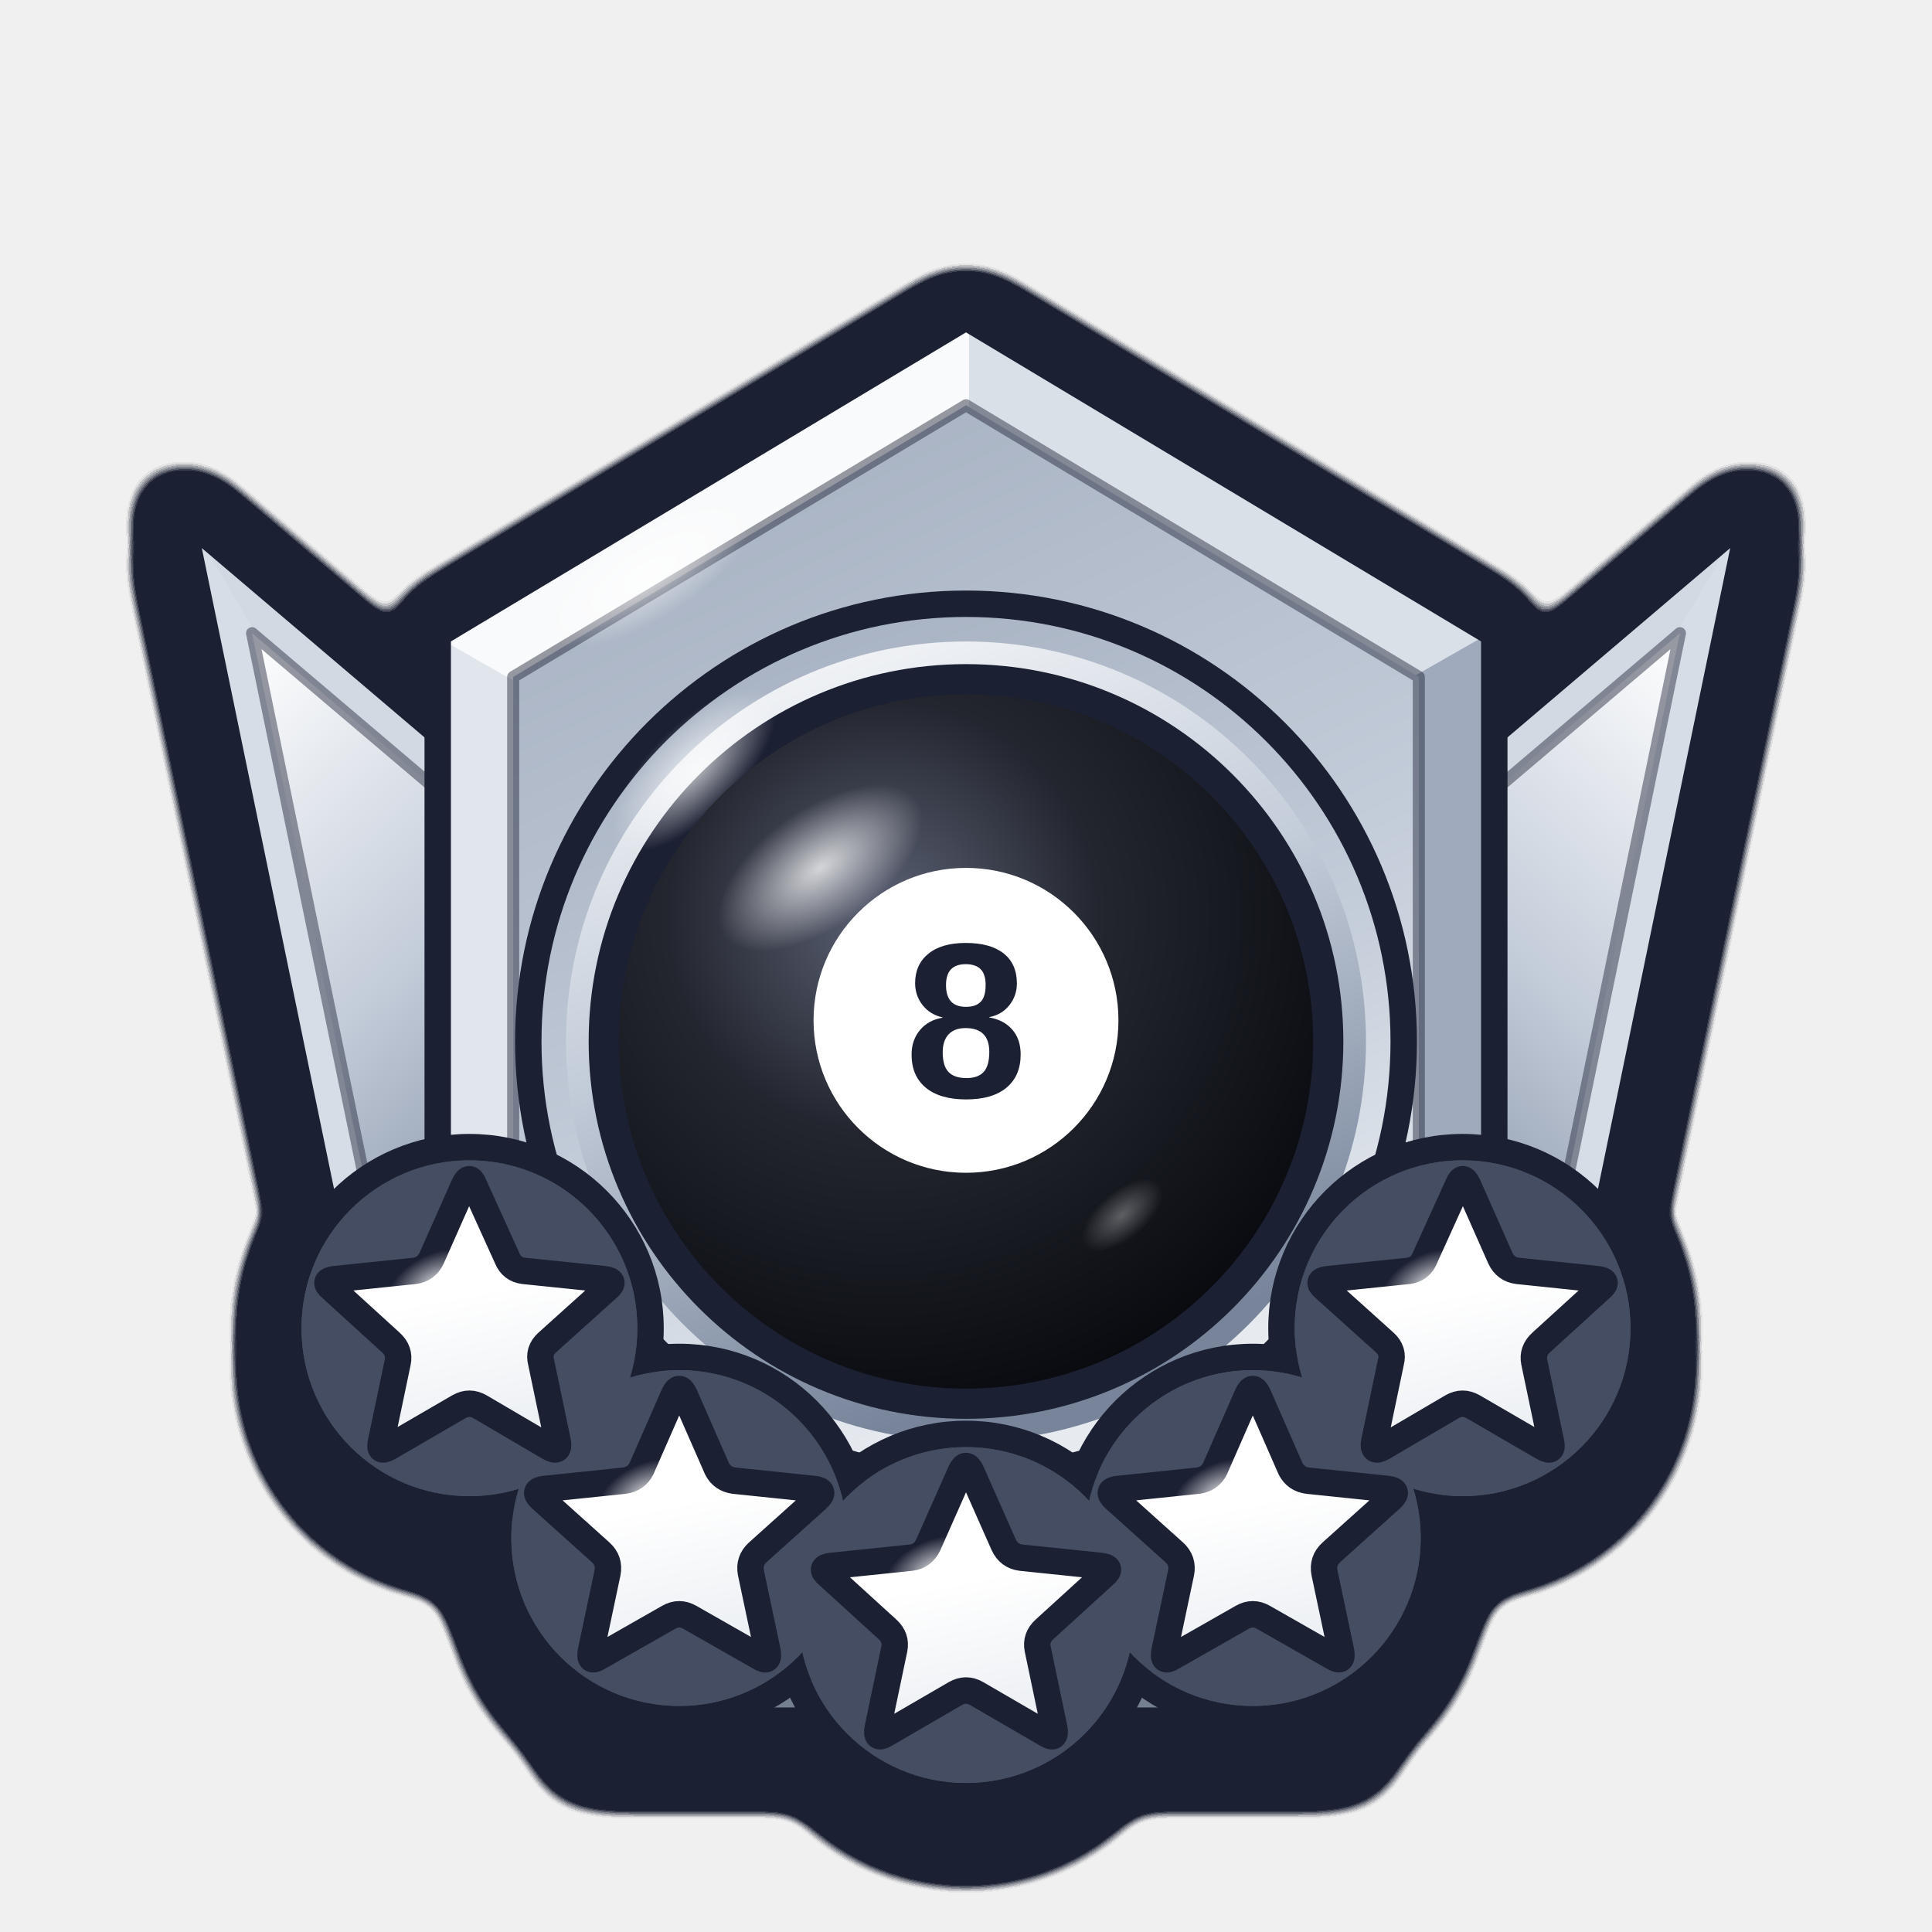
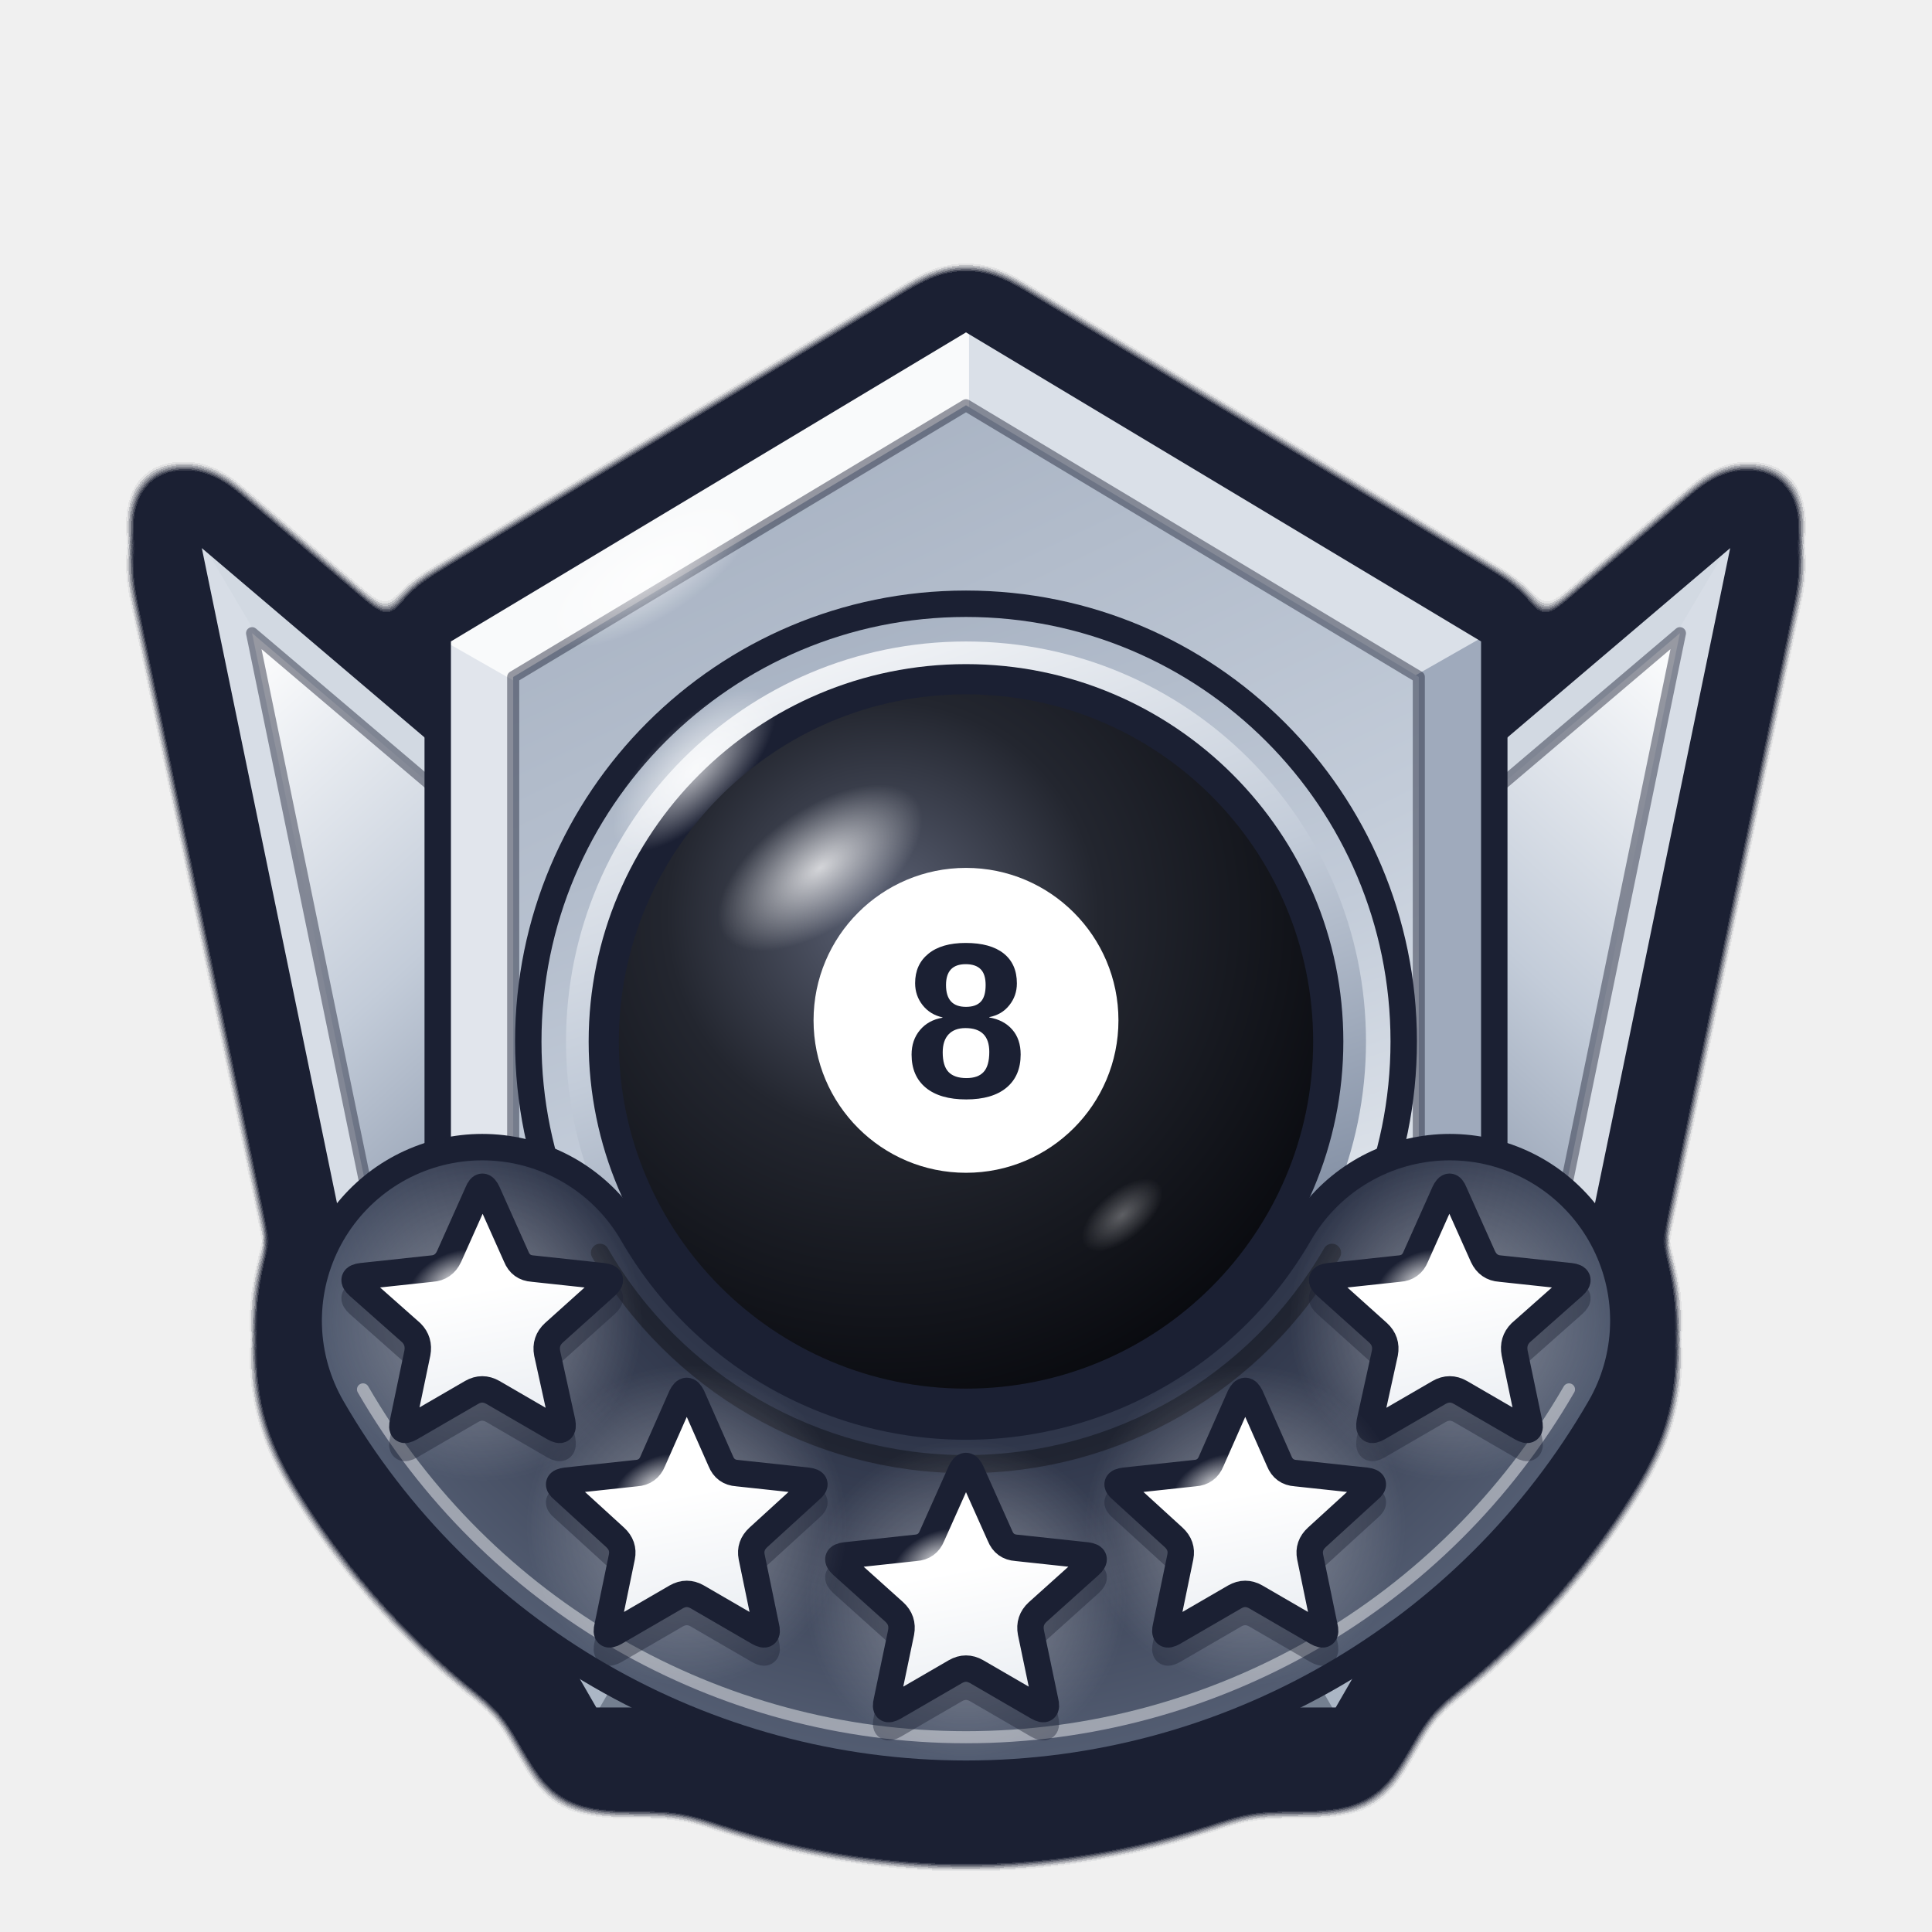
<svg xmlns="http://www.w3.org/2000/svg" width="512" height="512" viewBox="0 0 256 256">
  <defs>
    <linearGradient id="blue" x1="0" y1="0" x2="0.35" y2="1">
      <stop offset="0" stop-color="#9ED3FF" />
      <stop offset="0.45" stop-color="#3B9BFF" />
      <stop offset="1" stop-color="#1F6BD0" />
    </linearGradient>
    <linearGradient id="green" x1="0" y1="0" x2="0.35" y2="1">
      <stop offset="0" stop-color="#A8F5BE" />
      <stop offset="0.45" stop-color="#3DD66B" />
      <stop offset="1" stop-color="#1E9E47" />
    </linearGradient>
    <linearGradient id="red" x1="0" y1="0" x2="0.35" y2="1">
      <stop offset="0" stop-color="#FFA3A3" />
      <stop offset="0.45" stop-color="#FF4D4D" />
      <stop offset="1" stop-color="#C9283A" />
    </linearGradient>
    <linearGradient id="gold" x1="0" y1="0" x2="0.35" y2="1">
      <stop offset="0" stop-color="#FFF1A0" />
      <stop offset="0.45" stop-color="#FFC928" />
      <stop offset="1" stop-color="#DB8E00" />
    </linearGradient>
    <linearGradient id="wood" x1="0" y1="0" x2="0.35" y2="1">
      <stop offset="0" stop-color="#FFD9A0" />
      <stop offset="0.45" stop-color="#E7A35C" />
      <stop offset="1" stop-color="#A8622A" />
    </linearGradient>
    <linearGradient id="darkwood" x1="0" y1="0" x2="0.35" y2="1">
      <stop offset="0" stop-color="#C07A45" />
      <stop offset="0.45" stop-color="#8A4B22" />
      <stop offset="1" stop-color="#5E3014" />
    </linearGradient>
    <linearGradient id="white" x1="0" y1="0" x2="0.35" y2="1">
      <stop offset="0" stop-color="#FFFFFF" />
      <stop offset="0.45" stop-color="#F4F8FF" />
      <stop offset="1" stop-color="#C9D6EA" />
    </linearGradient>
    <linearGradient id="grey" x1="0" y1="0" x2="0.35" y2="1">
      <stop offset="0" stop-color="#E4E9F2" />
      <stop offset="0.45" stop-color="#AEB8C8" />
      <stop offset="1" stop-color="#7B869A" />
    </linearGradient>
    <linearGradient id="steel" x1="0" y1="0" x2="0.35" y2="1">
      <stop offset="0" stop-color="#D8E6F7" />
      <stop offset="0.45" stop-color="#9FB2CC" />
      <stop offset="1" stop-color="#6A7D98" />
    </linearGradient>
    <linearGradient id="cloth" x1="0" y1="0" x2="0.35" y2="1">
      <stop offset="0" stop-color="#6FE08E" />
      <stop offset="0.45" stop-color="#2FA24F" />
      <stop offset="1" stop-color="#1C7A37" />
    </linearGradient>
    <linearGradient id="sad" x1="0" y1="0" x2="0.35" y2="1">
      <stop offset="0" stop-color="#C4D4EE" />
      <stop offset="0.45" stop-color="#8EA3C7" />
      <stop offset="1" stop-color="#5E7299" />
    </linearGradient>
    <linearGradient id="purple" x1="0" y1="0" x2="0.35" y2="1">
      <stop offset="0" stop-color="#D7B8FF" />
      <stop offset="0.45" stop-color="#A259FF" />
      <stop offset="1" stop-color="#6E2FD0" />
    </linearGradient>
    <radialGradient id="shine" cx="0.5" cy="0.5" r="0.5">
      <stop offset="0" stop-color="#FFFFFF" stop-opacity="0.9" />
      <stop offset="1" stop-color="#FFFFFF" stop-opacity="0" />
    </radialGradient>
    <filter id="ink" x="-30%" y="-30%" width="160%" height="160%" color-interpolation-filters="sRGB">
      <feGaussianBlur in="SourceAlpha" stdDeviation="6.92" result="blur" />
      <feComponentTransfer in="blur" result="grown">
        <feFuncA type="linear" slope="7" intercept="-0.35" />
      </feComponentTransfer>
      <feOffset in="grown" dy="6" result="lip" />
      <feMerge result="both">
        <feMergeNode in="lip" />
        <feMergeNode in="grown" />
      </feMerge>
      <feFlood flood-color="#1B2033" />
      <feComposite in2="both" operator="in" result="outline" />
      <feMerge>
        <feMergeNode in="outline" />
        <feMergeNode in="SourceGraphic" />
      </feMerge>
    </filter>
  </defs>
  <defs>
    <filter id="badgeInk" x="-20%" y="-20%" width="140%" height="140%" color-interpolation-filters="sRGB">
      <feGaussianBlur in="SourceAlpha" stdDeviation="3.2" result="blur" />
      <feComponentTransfer in="blur" result="grown">
        <feFuncA type="linear" slope="40" intercept="-0.716" />
      </feComponentTransfer>
      <feOffset in="grown" dy="5" result="lip" />
      <feMerge result="both">
        <feMergeNode in="lip" />
        <feMergeNode in="grown" />
      </feMerge>
      <feFlood flood-color="#1B2033" />
      <feComposite in2="both" operator="in" result="outline" />
      <feMerge>
        <feMergeNode in="outline" />
        <feMergeNode in="SourceGraphic" />
      </feMerge>
    </filter>
  </defs>
  <defs>
    <linearGradient id="m" x1="0" y1="0" x2="0.35" y2="1">
      <stop offset="0.00" stop-color="#FFFFFF" />
      <stop offset="0.50" stop-color="#C3CCD9" />
      <stop offset="1.00" stop-color="#77849A" />
    </linearGradient>
    <linearGradient id="r" x1="0" y1="0" x2="0.35" y2="1">
      <stop offset="0.00" stop-color="#A1ACBD" />
      <stop offset="0.60" stop-color="#C3CCD9" />
      <stop offset="1.00" stop-color="#E7EBF0" />
    </linearGradient>
    <linearGradient id="w" x1="0" y1="0" x2="0.35" y2="1">
      <stop offset="0.00" stop-color="#EAEDF2" />
      <stop offset="0.55" stop-color="#C3CCD9" />
      <stop offset="1.00" stop-color="#77849A" />
    </linearGradient>
    <linearGradient id="c" x1="0" y1="0" x2="0.3" y2="1">
      <stop offset="0.00" stop-color="#FFFFFF" />
      <stop offset="0.55" stop-color="#DEE3EA" />
      <stop offset="1.00" stop-color="#C3CCD9" />
    </linearGradient>
    <linearGradient id="s" x1="0" y1="0" x2="0.2" y2="1">
      <stop offset="0.00" stop-color="#FFFFFF" />
      <stop offset="0.50" stop-color="#FFFFFF" />
      <stop offset="1.00" stop-color="#EDF0F4" />
    </linearGradient>
    <linearGradient id="g" x1="0" y1="0" x2="0.35" y2="1">
      <stop offset="0.00" stop-color="#FFF3A6" />
      <stop offset="0.50" stop-color="#FFC928" />
      <stop offset="1.00" stop-color="#C97F00" />
    </linearGradient>
    <linearGradient id="gr" x1="0" y1="0" x2="0.35" y2="1">
      <stop offset="0.00" stop-color="#E7A816" />
      <stop offset="0.60" stop-color="#FFC928" />
      <stop offset="1.00" stop-color="#FFE274" />
    </linearGradient>
    <radialGradient id="ball" cx="0.38" cy="0.32" r="0.78">
      <stop offset="0" stop-color="#5C6275" />
      <stop offset="0.4" stop-color="#23262F" />
      <stop offset="1" stop-color="#06070B" />
    </radialGradient>
  </defs>
  <g filter="url(#badgeInk)">
    <path d="M48.0 176.0 L84.0 196.0 L80.8 199.9 L61.4 189.1 Z" fill="#C0C8D4" stroke="#C0C8D4" stroke-width="0.8" />
    <path d="M84.0 196.0 L112.0 228.0 L101.0 223.0 L80.8 199.9 Z" fill="#AFB9C8" stroke="#AFB9C8" stroke-width="0.8" />
    <path d="M112.0 228.0 L78.0 228.0 L80.9 223.0 L101.0 223.0 Z" fill="#747F90" stroke="#747F90" stroke-width="0.8" />
    <path d="M78.0 228.0 L48.0 176.0 L61.4 189.1 L80.9 223.0 Z" fill="#ABB6C5" stroke="#ABB6C5" stroke-width="0.8" />
    <path d="M61.4 189.1 L80.8 199.9 L101.0 223.0 L80.9 223.0 Z" fill="url(#m)" />
    <path d="M61.4 189.1 L80.8 199.9 L101.0 223.0 L80.9 223.0 Z" fill="none" stroke="#1B2033" stroke-width="1.6" stroke-opacity="0.45" stroke-linejoin="round" />
    <path d="M48.0 176.0 L84.0 196.0 L112.0 228.0 L78.0 228.0 Z" fill="none" stroke="#1B2033" stroke-width="3.5" stroke-linejoin="round" />
    <path d="M24.0 68.0 L64.0 102.0 L58.5 105.2 L33.4 83.9 Z" fill="#D2D9E2" stroke="#D2D9E2" stroke-width="0.8" />
    <path d="M64.0 102.0 L84.0 204.0 L76.2 195.5 L58.5 105.2 Z" fill="#AAB5C5" stroke="#AAB5C5" stroke-width="0.8" />
    <path d="M84.0 204.0 L50.0 194.0 L55.1 189.3 L76.2 195.5 Z" fill="#9AA5B7" stroke="#9AA5B7" stroke-width="0.8" />
    <path d="M50.0 194.0 L24.0 68.0 L33.4 83.9 L55.1 189.3 Z" fill="#D7DDE6" stroke="#D7DDE6" stroke-width="0.8" />
    <path d="M33.4 83.9 L58.5 105.2 L76.2 195.5 L55.1 189.3 Z" fill="url(#m)" />
    <path d="M33.4 83.9 L58.5 105.2 L76.2 195.5 L55.1 189.3 Z" fill="none" stroke="#1B2033" stroke-width="1.6" stroke-opacity="0.45" stroke-linejoin="round" />
    <path d="M24.0 68.0 L64.0 102.0 L84.0 204.0 L50.0 194.0 Z" fill="none" stroke="#1B2033" stroke-width="3.5" stroke-linejoin="round" />
    <g transform="matrix(-1 0 0 1 256 0)">
      <path d="M48.0 176.0 L84.0 196.0 L80.8 199.9 L61.4 189.1 Z" fill="#C0C8D4" stroke="#C0C8D4" stroke-width="0.8" />
      <path d="M84.0 196.0 L112.0 228.0 L101.0 223.0 L80.8 199.9 Z" fill="#AFB9C8" stroke="#AFB9C8" stroke-width="0.8" />
      <path d="M112.0 228.0 L78.0 228.0 L80.9 223.0 L101.0 223.0 Z" fill="#747F90" stroke="#747F90" stroke-width="0.8" />
      <path d="M78.0 228.0 L48.0 176.0 L61.4 189.1 L80.9 223.0 Z" fill="#ABB6C5" stroke="#ABB6C5" stroke-width="0.8" />
      <path d="M61.4 189.1 L80.8 199.9 L101.0 223.0 L80.9 223.0 Z" fill="url(#m)" />
      <path d="M61.4 189.1 L80.8 199.9 L101.0 223.0 L80.9 223.0 Z" fill="none" stroke="#1B2033" stroke-width="1.6" stroke-opacity="0.45" stroke-linejoin="round" />
      <path d="M48.0 176.0 L84.0 196.0 L112.0 228.0 L78.0 228.0 Z" fill="none" stroke="#1B2033" stroke-width="3.5" stroke-linejoin="round" />
      <path d="M24.0 68.0 L64.0 102.0 L58.5 105.2 L33.4 83.9 Z" fill="#D2D9E2" stroke="#D2D9E2" stroke-width="0.8" />
      <path d="M64.0 102.0 L84.0 204.0 L76.2 195.5 L58.5 105.2 Z" fill="#AAB5C5" stroke="#AAB5C5" stroke-width="0.8" />
      <path d="M84.0 204.0 L50.0 194.0 L55.1 189.3 L76.2 195.5 Z" fill="#9AA5B7" stroke="#9AA5B7" stroke-width="0.8" />
      <path d="M50.0 194.0 L24.0 68.0 L33.4 83.9 L55.1 189.3 Z" fill="#D7DDE6" stroke="#D7DDE6" stroke-width="0.8" />
      <path d="M33.4 83.9 L58.5 105.2 L76.2 195.5 L55.1 189.3 Z" fill="url(#m)" />
      <path d="M33.4 83.9 L58.5 105.2 L76.2 195.5 L55.1 189.3 Z" fill="none" stroke="#1B2033" stroke-width="1.6" stroke-opacity="0.45" stroke-linejoin="round" />
      <path d="M24.0 68.0 L64.0 102.0 L84.0 204.0 L50.0 194.0 Z" fill="none" stroke="#1B2033" stroke-width="3.5" stroke-linejoin="round" />
    </g>
    <path d="M128.0 42.0 L198.0 84.0 L188.0 89.7 L128.0 53.7 Z" fill="#DAE0E8" stroke="#DAE0E8" stroke-width="0.8" />
    <path d="M198.0 84.0 L198.0 180.0 L188.0 174.7 L188.0 89.7 Z" fill="#9FAABC" stroke="#9FAABC" stroke-width="0.8" />
    <path d="M198.0 180.0 L128.0 228.0 L128.0 215.9 L188.0 174.7 Z" fill="#838FA4" stroke="#838FA4" stroke-width="0.8" />
    <path d="M128.0 228.0 L58.0 180.0 L68.0 174.7 L128.0 215.9 Z" fill="#ABB5C5" stroke="#ABB5C5" stroke-width="0.8" />
    <path d="M58.0 180.0 L58.0 84.0 L68.0 89.7 L68.0 174.7 Z" fill="#E1E5EC" stroke="#E1E5EC" stroke-width="0.8" />
    <path d="M58.0 84.0 L128.0 42.0 L128.0 53.7 L68.0 89.7 Z" fill="#F9FAFB" stroke="#F9FAFB" stroke-width="0.8" />
    <path d="M128.0 53.7 L188.0 89.7 L188.0 174.7 L128.0 215.9 L68.0 174.7 L68.0 89.7 Z" fill="url(#r)" />
    <path d="M128.0 53.7 L188.0 89.7 L188.0 174.7 L128.0 215.9 L68.0 174.7 L68.0 89.7 Z" fill="none" stroke="#1B2033" stroke-width="1.6" stroke-opacity="0.45" stroke-linejoin="round" />
    <path d="M128.0 42.0 L198.0 84.0 L198.0 180.0 L128.0 228.0 L58.0 180.0 L58.0 84.0 Z" fill="none" stroke="#1B2033" stroke-width="3.5" stroke-linejoin="round" />
    <ellipse cx="86" cy="76" rx="16" ry="6" fill="url(#shine)" opacity="0.75" transform="rotate(-32 86 76)" />
    <circle cx="128" cy="138" r="58" fill="url(#r)" stroke="#1B2033" stroke-width="3.5" />
    <circle cx="128" cy="138" r="53" fill="url(#m)" />
    <circle cx="128" cy="138" r="50" fill="#1B2033" />
    <ellipse cx="92" cy="102" rx="14" ry="6" fill="url(#shine)" opacity="0.8" transform="rotate(-45 92 102)" />
    <circle cx="128" cy="138" r="46" fill="url(#ball)" />
    <circle cx="128.0" cy="135.2" r="20.2" fill="#FFFFFF" />
    <text x="128.0" y="145.4" font-family="Arial Black, Arial, sans-serif" font-weight="900" font-size="29.3" text-anchor="middle" fill="#1B2033">8</text>
    <ellipse cx="108.68" cy="115.0" rx="15.64" ry="7.82" fill="url(#shine)" opacity="0.85" transform="rotate(-35 108.68 115.0)" />
    <ellipse cx="148.7" cy="161.0" rx="6.44" ry="3.22" fill="url(#shine)" opacity="0.35" transform="rotate(-40 148.7 161.0)" />
-     <circle cx="193.8" cy="176.0" r="24.0" fill="#444D61" stroke="#1B2033" stroke-width="3.5" />
-     <circle cx="166.0" cy="203.8" r="24.0" fill="#444D61" stroke="#1B2033" stroke-width="3.5" />
-     <circle cx="128.0" cy="214.0" r="24.0" fill="#444D61" stroke="#1B2033" stroke-width="3.5" />
-     <circle cx="90.0" cy="203.8" r="24.0" fill="#444D61" stroke="#1B2033" stroke-width="3.5" />
-     <circle cx="62.2" cy="176.0" r="24.0" fill="#444D61" stroke="#1B2033" stroke-width="3.5" />
-     <circle cx="193.8" cy="176.0" r="22.25" fill="#444D61" />
-     <circle cx="166.0" cy="203.8" r="22.25" fill="#444D61" />
-     <circle cx="128.0" cy="214.0" r="22.25" fill="#444D61" />
-     <circle cx="90.0" cy="203.8" r="22.25" fill="#444D61" />
-     <circle cx="62.2" cy="176.0" r="22.25" fill="#444D61" />
-     <path d="M193.2 157.0 Q193.8 155.5 194.5 157.0 L198.8 166.7 Q199.5 168.2 201.1 168.4 L211.7 169.5 Q213.3 169.7 212.1 170.7 L204.2 177.9 Q203.0 179.0 203.3 180.5 L205.5 191.0 Q205.9 192.6 204.5 191.8 L195.2 186.4 Q193.8 185.6 192.4 186.4 L183.2 191.8 Q181.8 192.6 182.1 191.0 L184.3 180.5 Q184.7 179.0 183.5 177.9 L175.5 170.7 Q174.3 169.7 175.9 169.5 L186.6 168.4 Q188.2 168.2 188.8 166.7 Z" fill="url(#s)" stroke="#1B2033" stroke-width="3.5" stroke-linejoin="round" />
-     <ellipse cx="189.308" cy="169.85" rx="6.56" ry="3.69" fill="url(#shine)" opacity="0.85" transform="rotate(-25 189.3079 169.85)" />
-     <path d="M165.3 184.8 Q166.0 183.3 166.7 184.8 L171.0 194.6 Q171.7 196.0 173.3 196.2 L183.9 197.3 Q185.5 197.5 184.3 198.6 L176.4 205.7 Q175.2 206.8 175.5 208.4 L177.7 218.8 Q178.0 220.4 176.7 219.6 L167.4 214.3 Q166.0 213.5 164.6 214.3 L155.3 219.6 Q154.0 220.4 154.3 218.8 L156.5 208.4 Q156.8 206.8 155.6 205.7 L147.7 198.6 Q146.5 197.5 148.1 197.3 L158.7 196.2 Q160.3 196.0 161.0 194.6 Z" fill="url(#s)" stroke="#1B2033" stroke-width="3.5" stroke-linejoin="round" />
-     <ellipse cx="161.49" cy="197.668" rx="6.56" ry="3.69" fill="url(#shine)" opacity="0.85" transform="rotate(-25 161.49 197.6679)" />
-     <path d="M127.3 195.0 Q128.0 193.5 128.7 195.0 L133.0 204.7 Q133.7 206.2 135.3 206.4 L145.9 207.5 Q147.5 207.7 146.3 208.7 L138.4 215.9 Q137.2 217.0 137.5 218.5 L139.7 229.0 Q140.0 230.6 138.7 229.8 L129.4 224.4 Q128.0 223.6 126.6 224.4 L117.3 229.8 Q116.0 230.6 116.3 229.0 L118.5 218.5 Q118.8 217.0 117.6 215.9 L109.7 208.7 Q108.5 207.7 110.1 207.5 L120.7 206.4 Q122.3 206.2 123.0 204.7 Z" fill="url(#s)" stroke="#1B2033" stroke-width="3.5" stroke-linejoin="round" />
-     <ellipse cx="123.49" cy="207.85" rx="6.56" ry="3.69" fill="url(#shine)" opacity="0.85" transform="rotate(-25 123.49 207.85)" />
-     <path d="M89.3 184.8 Q90.0 183.3 90.7 184.8 L95.0 194.6 Q95.7 196.0 97.3 196.2 L107.9 197.3 Q109.5 197.5 108.3 198.6 L100.4 205.7 Q99.2 206.8 99.5 208.4 L101.7 218.8 Q102.0 220.4 100.7 219.6 L91.4 214.3 Q90.0 213.5 88.6 214.3 L79.3 219.6 Q78.0 220.4 78.3 218.8 L80.5 208.4 Q80.8 206.8 79.6 205.7 L71.7 198.6 Q70.5 197.5 72.1 197.3 L82.7 196.2 Q84.3 196.0 85.0 194.6 Z" fill="url(#s)" stroke="#1B2033" stroke-width="3.5" stroke-linejoin="round" />
-     <ellipse cx="85.49" cy="197.668" rx="6.56" ry="3.69" fill="url(#shine)" opacity="0.85" transform="rotate(-25 85.49 197.6679)" />
-     <path d="M61.5 157.0 Q62.2 155.5 62.8 157.0 L67.2 166.7 Q67.8 168.2 69.4 168.4 L80.1 169.5 Q81.7 169.7 80.5 170.7 L72.5 177.9 Q71.3 179.0 71.7 180.5 L73.9 191.0 Q74.2 192.6 72.8 191.8 L63.6 186.4 Q62.2 185.6 60.8 186.4 L51.5 191.8 Q50.1 192.6 50.5 191.0 L52.7 180.5 Q53.0 179.0 51.8 177.9 L43.9 170.7 Q42.7 169.7 44.3 169.5 L54.9 168.4 Q56.5 168.2 57.2 166.7 Z" fill="url(#s)" stroke="#1B2033" stroke-width="3.5" stroke-linejoin="round" />
-     <ellipse cx="57.672" cy="169.85" rx="6.56" ry="3.69" fill="url(#shine)" opacity="0.85" transform="rotate(-25 57.67207 169.85)" />
+     <defs>
+       <radialGradient id="tray" gradientUnits="userSpaceOnUse" cx="128" cy="138" r="97.0">
+         <stop offset="0.526" stop-color="#2D3448" />
+         <stop offset="0.763" stop-color="#40485C" />
+         <stop offset="1" stop-color="#545E73" />
+       </radialGradient>
+       <radialGradient id="glow">
+         <stop offset="0" stop-color="#FFFFFF" stop-opacity="0.5" />
+         <stop offset="1" stop-color="#FFFFFF" stop-opacity="0" />
+       </radialGradient>
+     </defs>
+     <path d="M192.1 175.0 A74 74 0 0 1 63.9 175.0" fill="none" stroke="#1B2033" stroke-width="49.5" stroke-linecap="round" />
+     <path d="M192.1 175.0 A74 74 0 0 1 63.9 175.0" fill="none" stroke="url(#tray)" stroke-width="42.5" stroke-linecap="round" />
+     <path d="M207.9 184.1 A92.3 92.3 0 0 1 48.1 184.1" fill="none" stroke="#FFFFFF" stroke-width="1.6" stroke-opacity="0.45" stroke-linecap="round" />
+     <path d="M176.5 166.0 A56.0 56.0 0 0 1 79.5 166.0" fill="none" stroke="#000000" stroke-width="2.4" stroke-opacity="0.35" stroke-linecap="round" />
+     <circle cx="192.1" cy="175.0" r="21.3" fill="url(#glow)" opacity="0.8" />
+     <path opacity="0.4" d="M191.4 160.4 Q192.1 158.9 192.7 160.4 L196.5 168.9 Q197.2 170.4 198.8 170.5 L208.1 171.5 Q209.7 171.7 208.5 172.8 L201.5 179.0 Q200.4 180.1 200.7 181.7 L202.6 190.8 Q203.0 192.4 201.6 191.6 L193.5 186.9 Q192.1 186.1 190.7 186.9 L182.6 191.6 Q181.2 192.4 181.5 190.8 L183.5 181.7 Q183.8 180.1 182.6 179.0 L175.7 172.8 Q174.5 171.7 176.1 171.5 L185.4 170.5 Q187.0 170.4 187.6 168.9 Z" fill="#000000" stroke="#1B2033" stroke-width="3.5" stroke-linejoin="round" />
+     <ellipse cx="188.016" cy="171.85" rx="5.92" ry="3.33" fill="url(#shine)" opacity="0.85" transform="rotate(-25 188.0159 171.85)" />
+     <path d="M191.4 158.0 Q192.1 156.5 192.7 158.0 L196.5 166.5 Q197.2 168.0 198.8 168.1 L208.1 169.1 Q209.7 169.3 208.5 170.4 L201.5 176.6 Q200.4 177.7 200.7 179.3 L202.6 188.4 Q203.0 190.0 201.6 189.2 L193.5 184.5 Q192.1 183.7 190.7 184.5 L182.6 189.2 Q181.2 190.0 181.5 188.4 L183.5 179.3 Q183.8 177.7 182.6 176.6 L175.7 170.4 Q174.5 169.3 176.1 169.1 L185.4 168.1 Q187.0 168.0 187.6 166.5 Z" fill="url(#s)" stroke="#1B2033" stroke-width="3.5" stroke-linejoin="round" />
+     <ellipse cx="188.016" cy="169.45" rx="5.92" ry="3.33" fill="url(#shine)" opacity="0.85" transform="rotate(-25 188.0159 169.45)" />
+     <circle cx="165.0" cy="202.1" r="21.3" fill="url(#glow)" opacity="0.8" />
+     <path opacity="0.4" d="M164.3 187.4 Q165.0 186.0 165.7 187.4 L169.5 196.0 Q170.1 197.5 171.7 197.6 L181.0 198.6 Q182.6 198.8 181.4 199.8 L174.5 206.1 Q173.3 207.2 173.6 208.7 L175.5 217.9 Q175.9 219.5 174.5 218.7 L166.4 214.0 Q165.0 213.2 163.6 214.0 L155.5 218.7 Q154.1 219.5 154.5 217.9 L156.4 208.7 Q156.7 207.2 155.5 206.1 L148.6 199.8 Q147.4 198.8 149.0 198.6 L158.3 197.6 Q159.9 197.5 160.5 196.0 Z" fill="#000000" stroke="#1B2033" stroke-width="3.5" stroke-linejoin="round" />
+     <ellipse cx="160.93" cy="198.936" rx="5.92" ry="3.33" fill="url(#shine)" opacity="0.85" transform="rotate(-25 160.93 198.9359)" />
+     <path d="M164.3 185.0 Q165.0 183.6 165.7 185.0 L169.5 193.6 Q170.1 195.1 171.7 195.2 L181.0 196.2 Q182.6 196.4 181.4 197.4 L174.5 203.7 Q173.3 204.8 173.6 206.3 L175.5 215.5 Q175.9 217.1 174.5 216.3 L166.4 211.6 Q165.0 210.8 163.6 211.6 L155.5 216.3 Q154.1 217.1 154.5 215.5 L156.4 206.3 Q156.7 204.8 155.5 203.7 L148.6 197.4 Q147.4 196.4 149.0 196.2 L158.3 195.2 Q159.9 195.1 160.5 193.6 Z" fill="url(#s)" stroke="#1B2033" stroke-width="3.5" stroke-linejoin="round" />
+     <ellipse cx="160.93" cy="196.536" rx="5.92" ry="3.33" fill="url(#shine)" opacity="0.85" transform="rotate(-25 160.93 196.5359)" />
+     <circle cx="128.0" cy="212.0" r="21.3" fill="url(#glow)" opacity="0.8" />
+     <path opacity="0.4" d="M127.3 197.4 Q128.0 195.9 128.7 197.4 L132.5 205.9 Q133.1 207.4 134.7 207.5 L144.0 208.5 Q145.6 208.7 144.4 209.8 L137.5 216.0 Q136.3 217.1 136.6 218.7 L138.5 227.8 Q138.9 229.4 137.5 228.6 L129.4 223.9 Q128.0 223.1 126.6 223.9 L118.5 228.6 Q117.1 229.4 117.5 227.8 L119.4 218.7 Q119.7 217.1 118.5 216.0 L111.6 209.8 Q110.4 208.7 112.0 208.5 L121.3 207.5 Q122.9 207.4 123.5 205.9 Z" fill="#000000" stroke="#1B2033" stroke-width="3.5" stroke-linejoin="round" />
+     <ellipse cx="123.93" cy="208.85" rx="5.92" ry="3.33" fill="url(#shine)" opacity="0.85" transform="rotate(-25 123.93 208.85)" />
+     <path d="M127.3 195.0 Q128.0 193.5 128.7 195.0 L132.5 203.5 Q133.1 205.0 134.7 205.1 L144.0 206.1 Q145.6 206.3 144.4 207.4 L137.5 213.6 Q136.3 214.7 136.6 216.3 L138.5 225.4 Q138.9 227.0 137.5 226.2 L129.4 221.5 Q128.0 220.7 126.6 221.5 L118.5 226.2 Q117.1 227.0 117.5 225.4 L119.4 216.3 Q119.7 214.7 118.5 213.6 L111.6 207.4 Q110.4 206.3 112.0 206.1 L121.3 205.1 Q122.9 205.0 123.5 203.5 Z" fill="url(#s)" stroke="#1B2033" stroke-width="3.5" stroke-linejoin="round" />
+     <ellipse cx="123.93" cy="206.45" rx="5.92" ry="3.33" fill="url(#shine)" opacity="0.85" transform="rotate(-25 123.93 206.45)" />
+     <circle cx="91.0" cy="202.1" r="21.3" fill="url(#glow)" opacity="0.8" />
+     <path opacity="0.4" d="M90.3 187.4 Q91.0 186.0 91.7 187.4 L95.5 196.0 Q96.1 197.5 97.7 197.6 L107.0 198.6 Q108.6 198.8 107.4 199.8 L100.5 206.1 Q99.3 207.2 99.6 208.7 L101.5 217.9 Q101.9 219.5 100.5 218.7 L92.4 214.0 Q91.0 213.2 89.6 214.0 L81.5 218.7 Q80.1 219.5 80.5 217.9 L82.4 208.7 Q82.7 207.2 81.5 206.1 L74.6 199.8 Q73.4 198.8 75.0 198.6 L84.3 197.6 Q85.9 197.5 86.5 196.0 Z" fill="#000000" stroke="#1B2033" stroke-width="3.5" stroke-linejoin="round" />
+     <ellipse cx="86.93" cy="198.936" rx="5.92" ry="3.33" fill="url(#shine)" opacity="0.85" transform="rotate(-25 86.93 198.9359)" />
+     <path d="M90.3 185.0 Q91.0 183.6 91.7 185.0 L95.5 193.6 Q96.1 195.1 97.7 195.2 L107.0 196.2 Q108.6 196.4 107.4 197.4 L100.5 203.7 Q99.3 204.8 99.6 206.3 L101.5 215.5 Q101.9 217.1 100.5 216.3 L92.4 211.6 Q91.0 210.8 89.6 211.6 L81.5 216.3 Q80.1 217.1 80.5 215.5 L82.4 206.3 Q82.7 204.8 81.5 203.7 L74.6 197.4 Q73.4 196.4 75.0 196.2 L84.3 195.2 Q85.9 195.1 86.5 193.6 Z" fill="url(#s)" stroke="#1B2033" stroke-width="3.5" stroke-linejoin="round" />
+     <ellipse cx="86.93" cy="196.536" rx="5.92" ry="3.33" fill="url(#shine)" opacity="0.85" transform="rotate(-25 86.93 196.5359)" />
+     <circle cx="63.9" cy="175.0" r="21.3" fill="url(#glow)" opacity="0.8" />
+     <path opacity="0.4" d="M63.3 160.4 Q63.9 158.9 64.6 160.4 L68.4 168.9 Q69.0 170.4 70.6 170.5 L79.9 171.5 Q81.5 171.7 80.3 172.8 L73.4 179.0 Q72.2 180.1 72.5 181.7 L74.5 190.8 Q74.8 192.4 73.4 191.6 L65.3 186.9 Q63.9 186.1 62.5 186.9 L54.4 191.6 Q53.0 192.4 53.4 190.8 L55.3 181.7 Q55.6 180.1 54.5 179.0 L47.5 172.8 Q46.3 171.7 47.9 171.5 L57.2 170.5 Q58.8 170.4 59.5 168.9 Z" fill="#000000" stroke="#1B2033" stroke-width="3.5" stroke-linejoin="round" />
+     <ellipse cx="59.844" cy="171.85" rx="5.92" ry="3.33" fill="url(#shine)" opacity="0.85" transform="rotate(-25 59.84412 171.85)" />
+     <path d="M63.3 158.0 Q63.9 156.5 64.6 158.0 L68.4 166.5 Q69.0 168.0 70.6 168.1 L79.9 169.1 Q81.5 169.3 80.3 170.4 L73.4 176.6 Q72.2 177.7 72.5 179.3 L74.5 188.4 Q74.8 190.0 73.4 189.2 L65.3 184.5 Q63.9 183.7 62.5 184.5 L54.4 189.2 Q53.0 190.0 53.4 188.4 L55.3 179.3 Q55.6 177.7 54.5 176.6 L47.5 170.4 Q46.3 169.3 47.9 169.1 L57.2 168.1 Q58.8 168.0 59.5 166.5 Z" fill="url(#s)" stroke="#1B2033" stroke-width="3.5" stroke-linejoin="round" />
+     <ellipse cx="59.844" cy="169.45" rx="5.92" ry="3.33" fill="url(#shine)" opacity="0.85" transform="rotate(-25 59.84412 169.45)" />
  </g>
</svg>
